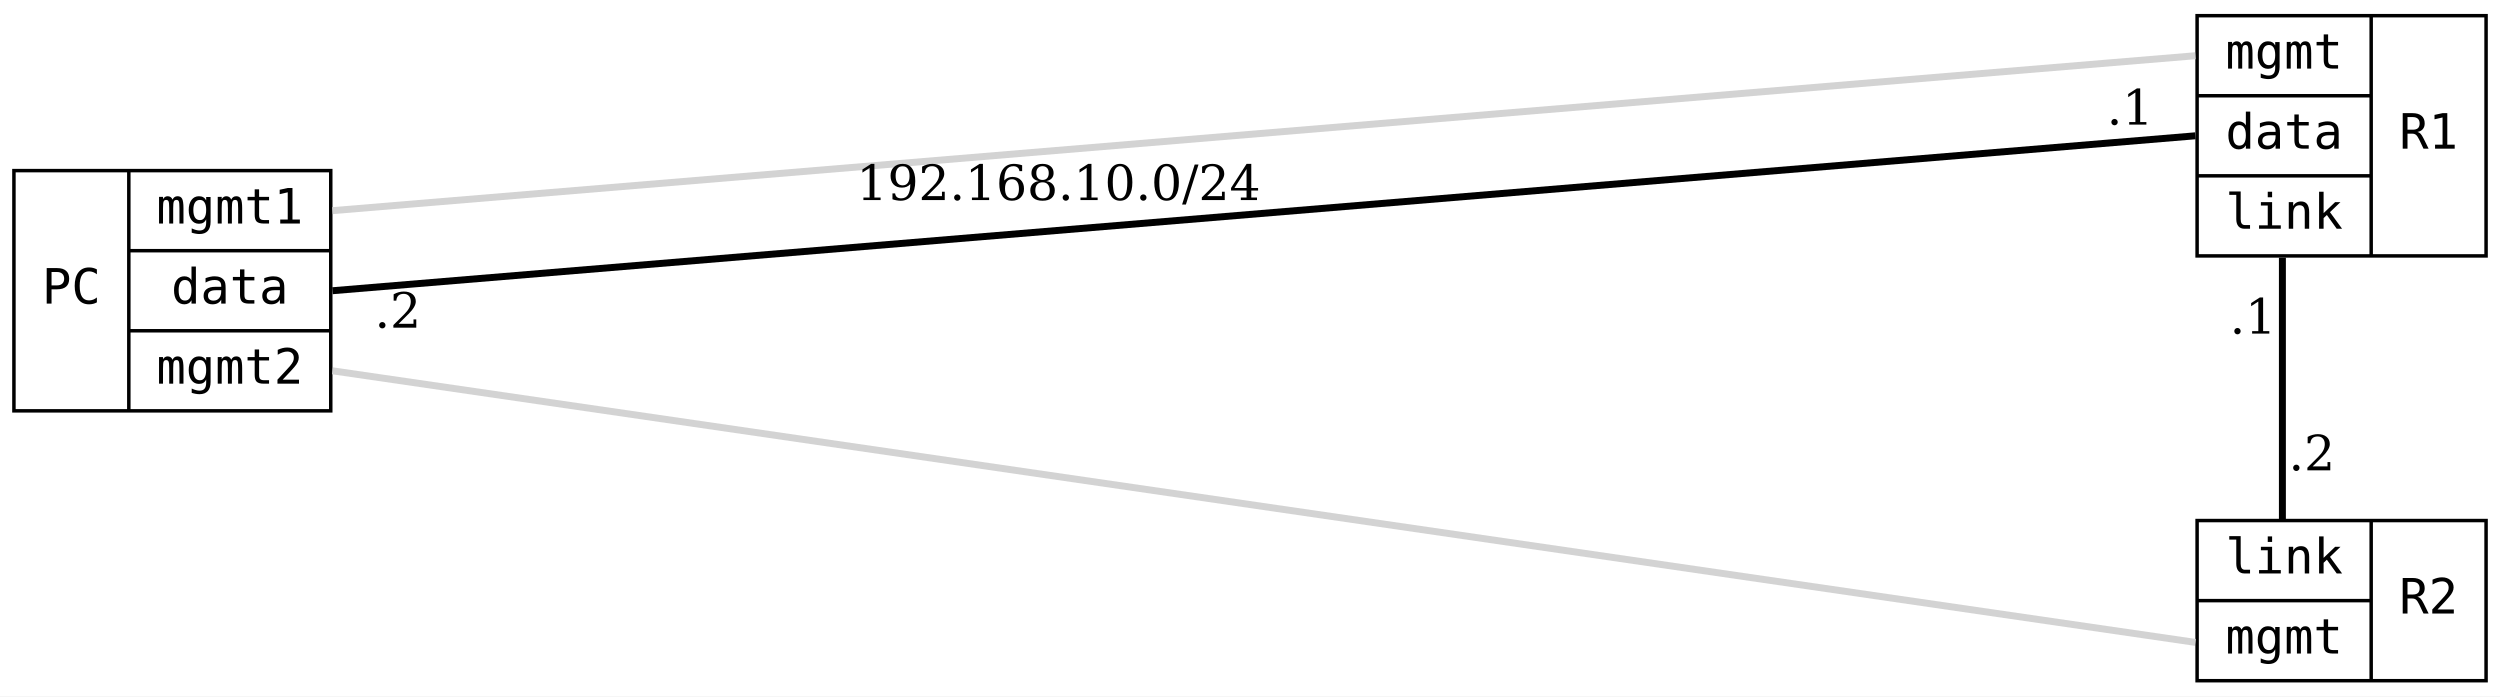
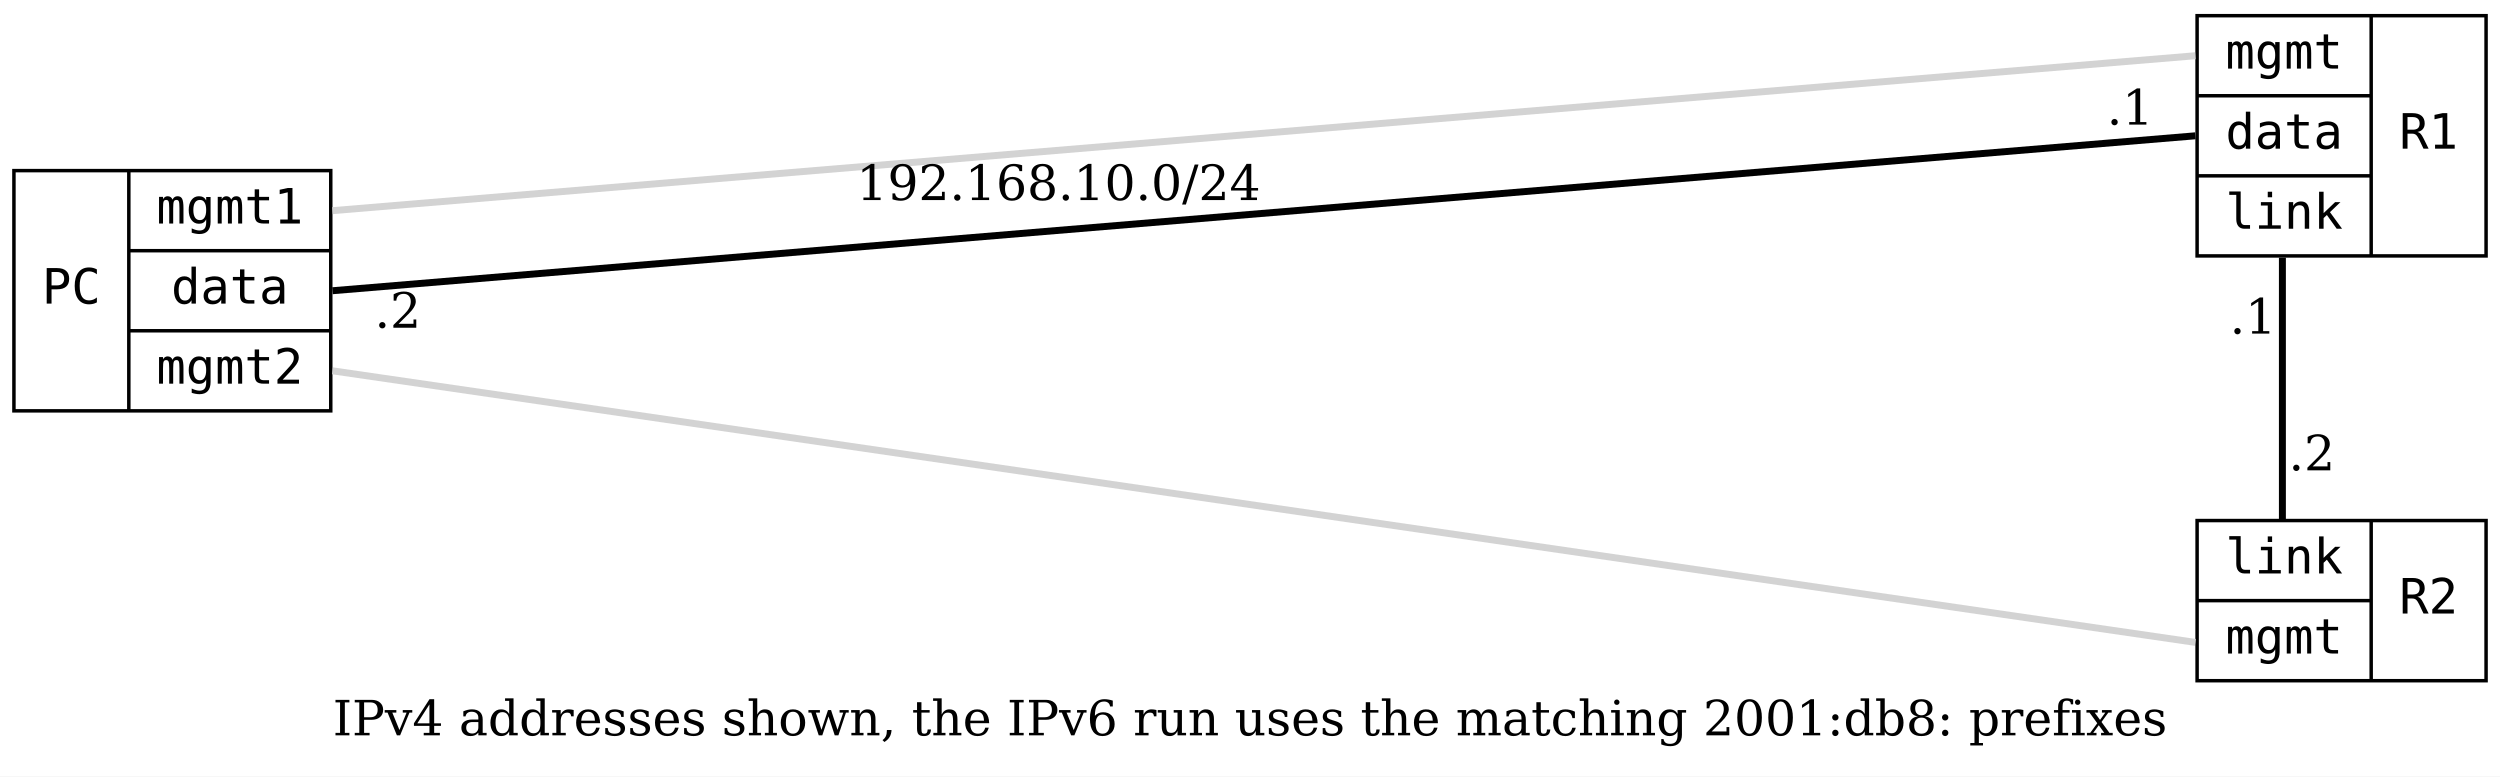
- <svg xmlns="http://www.w3.org/2000/svg" width="718pt" height="200pt" viewBox="0.00 0.00 718.06 200.01">
-   <g id="graph0" class="graph" transform="scale(1 1) rotate(0) translate(4 196.01)">
-     <polygon fill="white" stroke="transparent" points="-4,4 -4,-196.01 714.06,-196.01 714.06,4 -4,4" />
+ <svg xmlns="http://www.w3.org/2000/svg" width="718pt" height="223pt" viewBox="0.00 0.00 718.06 223.01">
+   <g id="graph0" class="graph" transform="scale(1 1) rotate(0) translate(4 219.01)">
+     <polygon fill="white" stroke="transparent" points="-4,4 -4,-219.01 714.06,-219.01 714.06,4 -4,4" />
+     <text text-anchor="middle" x="355.03" y="-7.8" font-family="DejaVu Serif, Book" font-size="14.00">IPv4 addresses shown, the IPv6 run uses the matching 2001:db8: prefixes</text>
    <g id="node1" class="node">
-       <polygon fill="none" stroke="black" points="0,-78.01 0,-147.01 91,-147.01 91,-78.01 0,-78.01" />
-       <text text-anchor="middle" x="16.5" y="-108.81" font-family="DejaVu Sans Mono, Book" font-size="14.00">PC</text>
-       <polyline fill="none" stroke="black" points="33,-78.01 33,-147.01 " />
-       <text text-anchor="middle" x="62" y="-131.81" font-family="DejaVu Sans Mono, Book" font-size="14.00">mgmt1</text>
+       <polygon fill="none" stroke="black" points="0,-101.01 0,-170.01 91,-170.01 91,-101.01 0,-101.01" />
+       <text text-anchor="middle" x="16.5" y="-131.81" font-family="DejaVu Sans Mono, Book" font-size="14.00">PC</text>
+       <polyline fill="none" stroke="black" points="33,-101.01 33,-170.01 " />
+       <text text-anchor="middle" x="62" y="-154.81" font-family="DejaVu Sans Mono, Book" font-size="14.00">mgmt1</text>
+       <polyline fill="none" stroke="black" points="33,-147.01 91,-147.01 " />
+       <text text-anchor="middle" x="62" y="-131.81" font-family="DejaVu Sans Mono, Book" font-size="14.00">data</text>
      <polyline fill="none" stroke="black" points="33,-124.01 91,-124.01 " />
-       <text text-anchor="middle" x="62" y="-108.81" font-family="DejaVu Sans Mono, Book" font-size="14.00">data</text>
-       <polyline fill="none" stroke="black" points="33,-101.01 91,-101.01 " />
-       <text text-anchor="middle" x="62" y="-85.81" font-family="DejaVu Sans Mono, Book" font-size="14.00">mgmt2</text>
+       <text text-anchor="middle" x="62" y="-108.81" font-family="DejaVu Sans Mono, Book" font-size="14.00">mgmt2</text>
    </g>
    <g id="node2" class="node">
-       <polygon fill="none" stroke="black" points="627.06,-122.51 627.06,-191.51 710.06,-191.51 710.06,-122.51 627.06,-122.51" />
-       <text text-anchor="middle" x="652.06" y="-176.31" font-family="DejaVu Sans Mono, Book" font-size="14.00">mgmt</text>
+       <polygon fill="none" stroke="black" points="627.06,-145.51 627.06,-214.51 710.06,-214.51 710.06,-145.51 627.06,-145.51" />
+       <text text-anchor="middle" x="652.06" y="-199.31" font-family="DejaVu Sans Mono, Book" font-size="14.00">mgmt</text>
+       <polyline fill="none" stroke="black" points="627.06,-191.51 677.06,-191.51 " />
+       <text text-anchor="middle" x="652.06" y="-176.31" font-family="DejaVu Sans Mono, Book" font-size="14.00">data</text>
      <polyline fill="none" stroke="black" points="627.06,-168.51 677.06,-168.51 " />
-       <text text-anchor="middle" x="652.06" y="-153.31" font-family="DejaVu Sans Mono, Book" font-size="14.00">data</text>
-       <polyline fill="none" stroke="black" points="627.06,-145.51 677.06,-145.51 " />
-       <text text-anchor="middle" x="652.06" y="-130.31" font-family="DejaVu Sans Mono, Book" font-size="14.00">link</text>
-       <polyline fill="none" stroke="black" points="677.06,-122.51 677.06,-191.51 " />
-       <text text-anchor="middle" x="693.56" y="-153.31" font-family="DejaVu Sans Mono, Book" font-size="14.00">R1</text>
+       <text text-anchor="middle" x="652.06" y="-153.31" font-family="DejaVu Sans Mono, Book" font-size="14.00">link</text>
+       <polyline fill="none" stroke="black" points="677.06,-145.51 677.06,-214.51 " />
+       <text text-anchor="middle" x="693.56" y="-176.31" font-family="DejaVu Sans Mono, Book" font-size="14.00">R1</text>
    </g>
    <g id="edge1" class="edge">
-       <path fill="none" stroke="lightgray" stroke-width="2" d="M91.5,-135.51C91.5,-135.51 626.56,-180.01 626.56,-180.01" />
+       <path fill="none" stroke="lightgray" stroke-width="2" d="M91.5,-158.51C91.5,-158.51 626.56,-203.01 626.56,-203.01" />
    </g>
    <g id="edge3" class="edge">
-       <path fill="none" stroke="black" stroke-width="2" d="M91.5,-112.51C91.5,-112.51 626.56,-157.01 626.56,-157.01" />
-       <text text-anchor="middle" x="300.03" y="-138.56" font-family="DejaVu Serif, Book" font-size="14.00">192.168.10.0/24</text>
-       <text text-anchor="middle" x="607.8" y="-160.23" font-family="DejaVu Serif, Book" font-size="14.00">.1</text>
-       <text text-anchor="middle" x="110.26" y="-101.89" font-family="DejaVu Serif, Book" font-size="14.00">.2</text>
+       <path fill="none" stroke="black" stroke-width="2" d="M91.5,-135.51C91.5,-135.51 626.56,-180.01 626.56,-180.01" />
+       <text text-anchor="middle" x="300.03" y="-161.56" font-family="DejaVu Serif, Book" font-size="14.00">192.168.10.0/24</text>
+       <text text-anchor="middle" x="607.8" y="-183.23" font-family="DejaVu Serif, Book" font-size="14.00">.1</text>
+       <text text-anchor="middle" x="110.26" y="-124.89" font-family="DejaVu Serif, Book" font-size="14.00">.2</text>
    </g>
    <g id="node3" class="node">
-       <polygon fill="none" stroke="black" points="627.06,-0.5 627.06,-46.5 710.06,-46.5 710.06,-0.5 627.06,-0.5" />
-       <text text-anchor="middle" x="652.06" y="-31.3" font-family="DejaVu Sans Mono, Book" font-size="14.00">link</text>
-       <polyline fill="none" stroke="black" points="627.06,-23.5 677.06,-23.5 " />
-       <text text-anchor="middle" x="652.06" y="-8.3" font-family="DejaVu Sans Mono, Book" font-size="14.00">mgmt</text>
-       <polyline fill="none" stroke="black" points="677.06,-0.5 677.06,-46.5 " />
-       <text text-anchor="middle" x="693.56" y="-19.8" font-family="DejaVu Sans Mono, Book" font-size="14.00">R2</text>
+       <polygon fill="none" stroke="black" points="627.06,-23.5 627.06,-69.5 710.06,-69.5 710.06,-23.5 627.06,-23.5" />
+       <text text-anchor="middle" x="652.06" y="-54.3" font-family="DejaVu Sans Mono, Book" font-size="14.00">link</text>
+       <polyline fill="none" stroke="black" points="627.06,-46.5 677.06,-46.5 " />
+       <text text-anchor="middle" x="652.06" y="-31.3" font-family="DejaVu Sans Mono, Book" font-size="14.00">mgmt</text>
+       <polyline fill="none" stroke="black" points="677.06,-23.5 677.06,-69.5 " />
+       <text text-anchor="middle" x="693.56" y="-42.8" font-family="DejaVu Sans Mono, Book" font-size="14.00">R2</text>
    </g>
    <g id="edge2" class="edge">
-       <path fill="none" stroke="lightgray" stroke-width="2" d="M91.5,-89.51C91.5,-89.51 626.56,-11.5 626.56,-11.5" />
+       <path fill="none" stroke="lightgray" stroke-width="2" d="M91.5,-112.51C91.5,-112.51 626.56,-34.5 626.56,-34.5" />
    </g>
    <g id="edge4" class="edge">
-       <path fill="none" stroke="black" stroke-width="2" d="M651.56,-122.01C651.56,-122.01 651.56,-46.5 651.56,-46.5" />
-       <text text-anchor="middle" x="660.01" y="-60.93" font-family="DejaVu Serif, Book" font-size="14.00">.2</text>
-       <text text-anchor="middle" x="643.11" y="-100.19" font-family="DejaVu Serif, Book" font-size="14.00">.1</text>
+       <path fill="none" stroke="black" stroke-width="2" d="M651.56,-145.01C651.56,-145.01 651.56,-69.5 651.56,-69.5" />
+       <text text-anchor="middle" x="660.01" y="-83.93" font-family="DejaVu Serif, Book" font-size="14.00">.2</text>
+       <text text-anchor="middle" x="643.11" y="-123.19" font-family="DejaVu Serif, Book" font-size="14.00">.1</text>
    </g>
  </g>
</svg>
